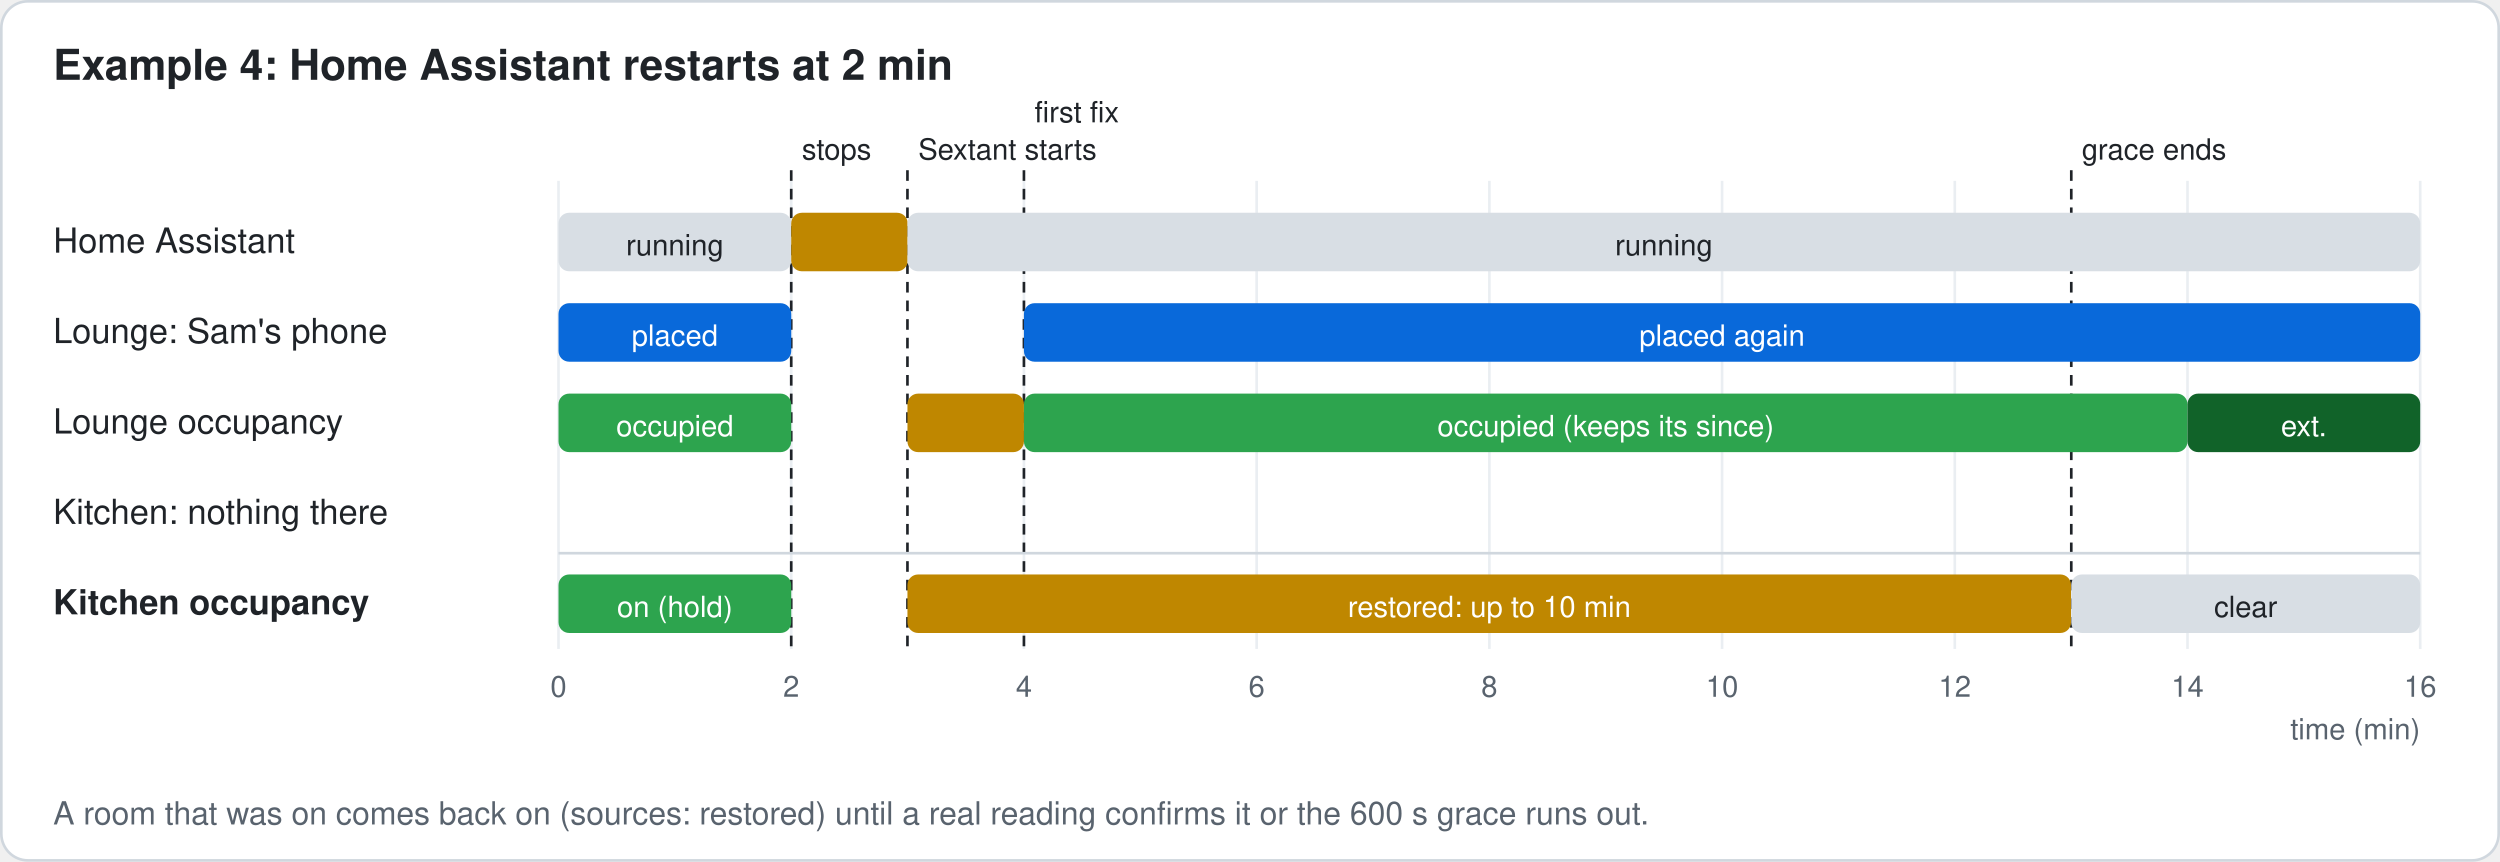
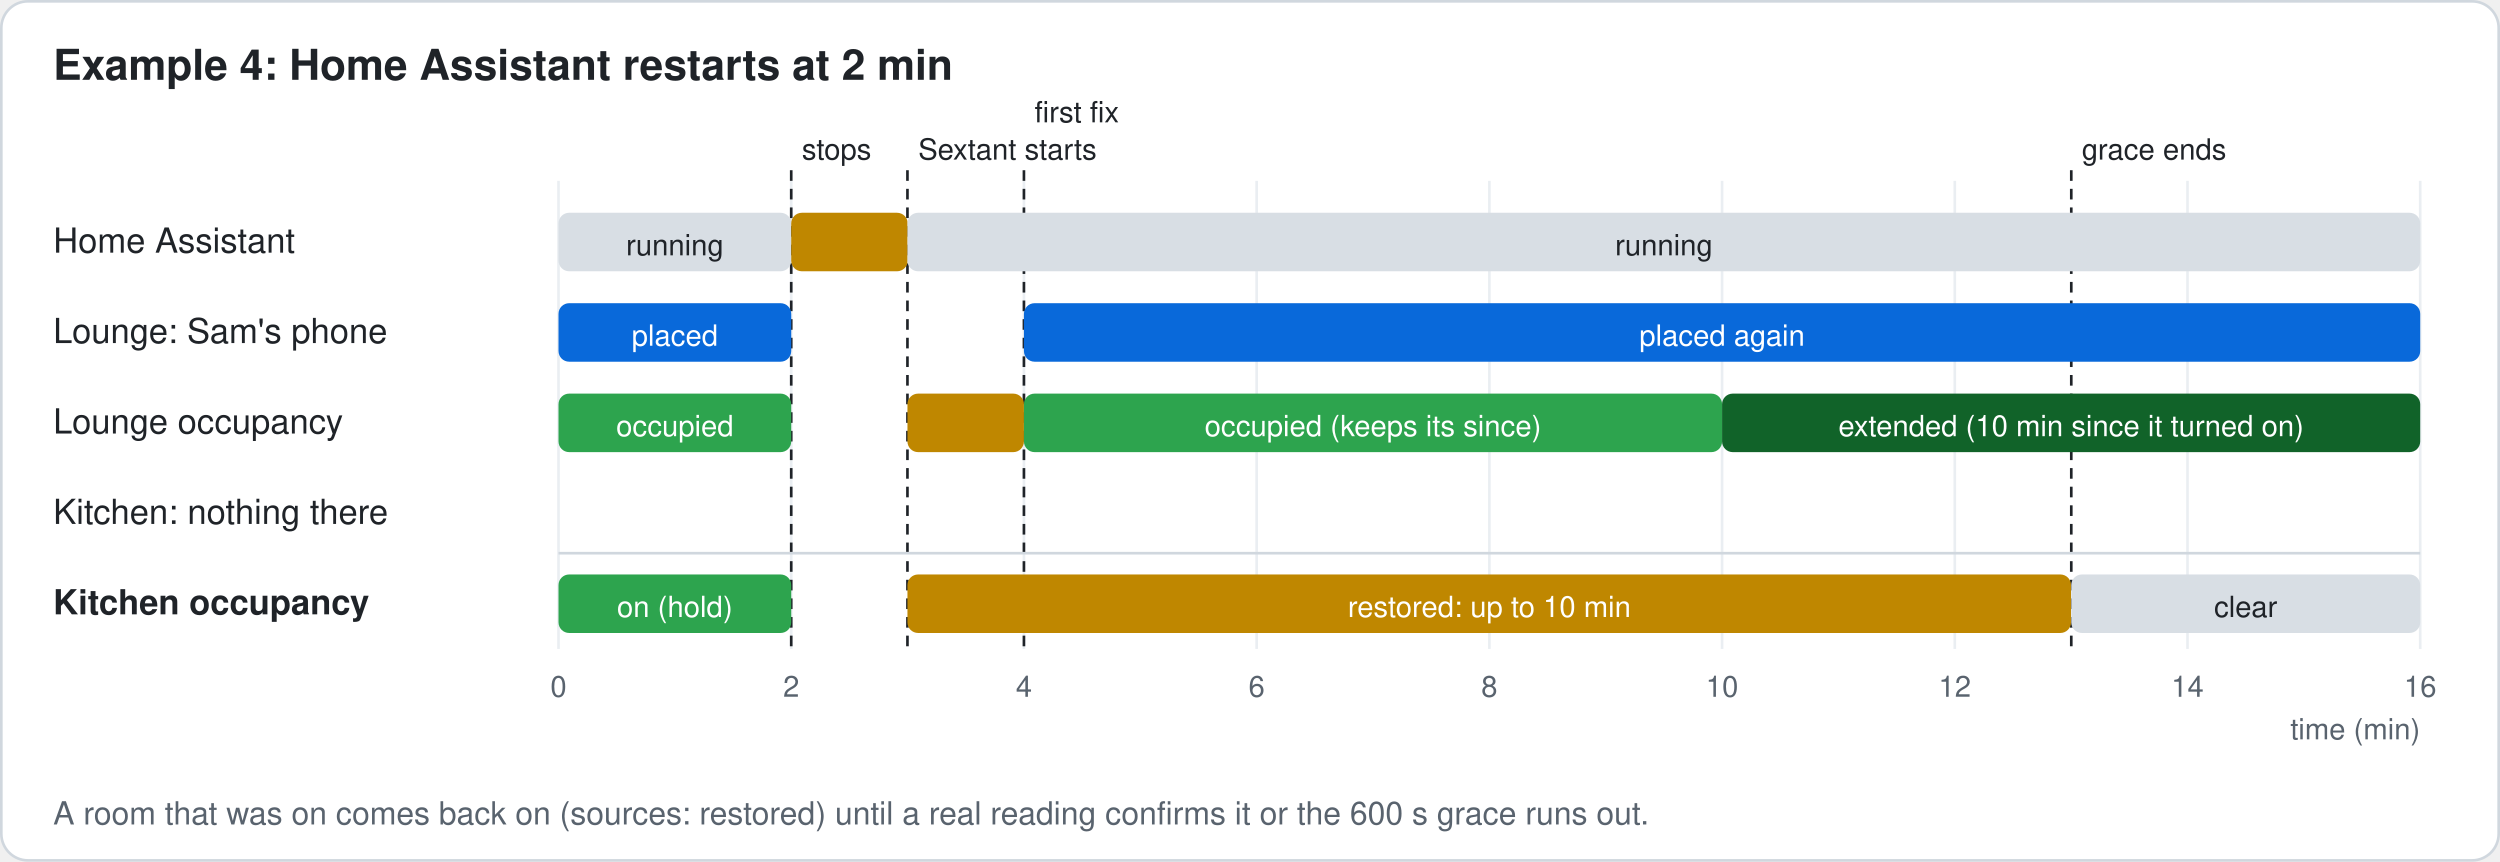
<svg xmlns="http://www.w3.org/2000/svg" width="940" height="324" viewBox="0 0 940 324" role="img" aria-label="Example 4: Home Assistant restarts at 2 min">
  <rect x="0.5" y="0.5" width="939" height="323" rx="10" fill="#ffffff" stroke="#d0d7de" />
  <text x="20" y="30" font-size="16" fill="#1f2328" text-anchor="start" font-weight="bold" font-family="-apple-system, Segoe UI, Helvetica, Arial, sans-serif">Example 4: Home Assistant restarts at 2 min</text>
  <line x1="210.0" y1="68" x2="210.0" y2="244" stroke="#eaeef2" />
  <text x="210.0" y="262" font-size="11" fill="#59636e" text-anchor="middle" font-weight="normal" font-family="-apple-system, Segoe UI, Helvetica, Arial, sans-serif">0</text>
  <line x1="297.5" y1="68" x2="297.5" y2="244" stroke="#eaeef2" />
  <text x="297.5" y="262" font-size="11" fill="#59636e" text-anchor="middle" font-weight="normal" font-family="-apple-system, Segoe UI, Helvetica, Arial, sans-serif">2</text>
  <line x1="385.0" y1="68" x2="385.0" y2="244" stroke="#eaeef2" />
  <text x="385.0" y="262" font-size="11" fill="#59636e" text-anchor="middle" font-weight="normal" font-family="-apple-system, Segoe UI, Helvetica, Arial, sans-serif">4</text>
  <line x1="472.5" y1="68" x2="472.5" y2="244" stroke="#eaeef2" />
  <text x="472.5" y="262" font-size="11" fill="#59636e" text-anchor="middle" font-weight="normal" font-family="-apple-system, Segoe UI, Helvetica, Arial, sans-serif">6</text>
  <line x1="560.0" y1="68" x2="560.0" y2="244" stroke="#eaeef2" />
  <text x="560.0" y="262" font-size="11" fill="#59636e" text-anchor="middle" font-weight="normal" font-family="-apple-system, Segoe UI, Helvetica, Arial, sans-serif">8</text>
  <line x1="647.5" y1="68" x2="647.5" y2="244" stroke="#eaeef2" />
  <text x="647.5" y="262" font-size="11" fill="#59636e" text-anchor="middle" font-weight="normal" font-family="-apple-system, Segoe UI, Helvetica, Arial, sans-serif">10</text>
  <line x1="735.0" y1="68" x2="735.0" y2="244" stroke="#eaeef2" />
  <text x="735.0" y="262" font-size="11" fill="#59636e" text-anchor="middle" font-weight="normal" font-family="-apple-system, Segoe UI, Helvetica, Arial, sans-serif">12</text>
  <line x1="822.5" y1="68" x2="822.5" y2="244" stroke="#eaeef2" />
  <text x="822.5" y="262" font-size="11" fill="#59636e" text-anchor="middle" font-weight="normal" font-family="-apple-system, Segoe UI, Helvetica, Arial, sans-serif">14</text>
  <line x1="910.0" y1="68" x2="910.0" y2="244" stroke="#eaeef2" />
  <text x="910.0" y="262" font-size="11" fill="#59636e" text-anchor="middle" font-weight="normal" font-family="-apple-system, Segoe UI, Helvetica, Arial, sans-serif">16</text>
  <text x="910" y="278" font-size="11" fill="#59636e" text-anchor="end" font-weight="normal" font-family="-apple-system, Segoe UI, Helvetica, Arial, sans-serif">time (min)</text>
  <line x1="297.5" y1="64" x2="297.5" y2="244" stroke="#1f2328" stroke-dasharray="4 3" />
  <line x1="341.2" y1="64" x2="341.2" y2="244" stroke="#1f2328" stroke-dasharray="4 3" />
  <line x1="385.0" y1="50" x2="385.0" y2="244" stroke="#1f2328" stroke-dasharray="4 3" />
  <line x1="778.8" y1="64" x2="778.8" y2="244" stroke="#1f2328" stroke-dasharray="4 3" />
  <text x="20" y="95" font-size="13" fill="#1f2328" text-anchor="start" font-weight="normal" font-family="-apple-system, Segoe UI, Helvetica, Arial, sans-serif">Home Assistant</text>
  <rect x="210.0" y="80" width="87.5" height="22" rx="4" fill="#d8dee4" />
  <text x="253.75" y="96" font-size="11" fill="#1f2328" text-anchor="middle" font-weight="normal" font-family="-apple-system, Segoe UI, Helvetica, Arial, sans-serif">running</text>
  <rect x="297.5" y="80" width="43.8" height="22" rx="4" fill="#bf8700" />
  <rect x="341.2" y="80" width="568.8" height="22" rx="4" fill="#d8dee4" />
  <text x="625.625" y="96" font-size="11" fill="#1f2328" text-anchor="middle" font-weight="normal" font-family="-apple-system, Segoe UI, Helvetica, Arial, sans-serif">running</text>
  <text x="20" y="129" font-size="13" fill="#1f2328" text-anchor="start" font-weight="normal" font-family="-apple-system, Segoe UI, Helvetica, Arial, sans-serif">Lounge: Sam's phone</text>
  <rect x="210.0" y="114" width="87.5" height="22" rx="4" fill="#0969da" />
  <text x="253.75" y="130" font-size="11" fill="#ffffff" text-anchor="middle" font-weight="normal" font-family="-apple-system, Segoe UI, Helvetica, Arial, sans-serif">placed</text>
  <rect x="385.0" y="114" width="525.0" height="22" rx="4" fill="#0969da" />
  <text x="647.5" y="130" font-size="11" fill="#ffffff" text-anchor="middle" font-weight="normal" font-family="-apple-system, Segoe UI, Helvetica, Arial, sans-serif">placed again</text>
  <text x="20" y="163" font-size="13" fill="#1f2328" text-anchor="start" font-weight="normal" font-family="-apple-system, Segoe UI, Helvetica, Arial, sans-serif">Lounge occupancy</text>
  <rect x="210.0" y="148" width="87.5" height="22" rx="4" fill="#2da44e" />
  <text x="253.75" y="164" font-size="11" fill="#ffffff" text-anchor="middle" font-weight="normal" font-family="-apple-system, Segoe UI, Helvetica, Arial, sans-serif">occupied</text>
  <rect x="341.2" y="148" width="43.8" height="22" rx="4" fill="#bf8700" />
-   <rect x="385.0" y="148" width="437.5" height="22" rx="4" fill="#2da44e" />
-   <text x="603.75" y="164" font-size="11" fill="#ffffff" text-anchor="middle" font-weight="normal" font-family="-apple-system, Segoe UI, Helvetica, Arial, sans-serif">occupied (keeps its since)</text>
-   <rect x="822.5" y="148" width="87.5" height="22" rx="4" fill="#116329" />
-   <text x="866.25" y="164" font-size="11" fill="#ffffff" text-anchor="middle" font-weight="normal" font-family="-apple-system, Segoe UI, Helvetica, Arial, sans-serif">ext.</text>
+   <rect x="385.0" y="148" width="262.5" height="22" rx="4" fill="#2da44e" />
+   <text x="516.25" y="164" font-size="11" fill="#ffffff" text-anchor="middle" font-weight="normal" font-family="-apple-system, Segoe UI, Helvetica, Arial, sans-serif">occupied (keeps its since)</text>
+   <rect x="647.5" y="148" width="262.5" height="22" rx="4" fill="#116329" />
+   <text x="778.75" y="164" font-size="11" fill="#ffffff" text-anchor="middle" font-weight="normal" font-family="-apple-system, Segoe UI, Helvetica, Arial, sans-serif">extended (10 min since it turned on)</text>
  <text x="20" y="197" font-size="13" fill="#1f2328" text-anchor="start" font-weight="normal" font-family="-apple-system, Segoe UI, Helvetica, Arial, sans-serif">Kitchen: nothing there</text>
  <text x="20" y="231" font-size="13" fill="#1f2328" text-anchor="start" font-weight="bold" font-family="-apple-system, Segoe UI, Helvetica, Arial, sans-serif">Kitchen occupancy</text>
  <line x1="210" y1="208" x2="910" y2="208" stroke="#d0d7de" />
  <rect x="210.0" y="216" width="87.5" height="22" rx="4" fill="#2da44e" />
  <text x="253.75" y="232" font-size="11" fill="#ffffff" text-anchor="middle" font-weight="normal" font-family="-apple-system, Segoe UI, Helvetica, Arial, sans-serif">on (hold)</text>
  <rect x="341.2" y="216" width="437.5" height="22" rx="4" fill="#bf8700" />
  <text x="560.0" y="232" font-size="11" fill="#ffffff" text-anchor="middle" font-weight="normal" font-family="-apple-system, Segoe UI, Helvetica, Arial, sans-serif">restored: up to 10 min</text>
  <rect x="778.8" y="216" width="131.2" height="22" rx="4" fill="#d8dee4" />
  <text x="844.375" y="232" font-size="11" fill="#1f2328" text-anchor="middle" font-weight="normal" font-family="-apple-system, Segoe UI, Helvetica, Arial, sans-serif">clear</text>
  <rect x="299.5" y="49" width="35.0" height="14" fill="#ffffff" />
  <text x="301.5" y="60" font-size="11" fill="#1f2328" text-anchor="start" font-weight="normal" font-family="-apple-system, Segoe UI, Helvetica, Arial, sans-serif">stops</text>
  <rect x="343.2" y="49" width="90.8" height="14" fill="#ffffff" />
  <text x="345.25" y="60" font-size="11" fill="#1f2328" text-anchor="start" font-weight="normal" font-family="-apple-system, Segoe UI, Helvetica, Arial, sans-serif">Sextant starts</text>
  <rect x="387.0" y="35" width="59.8" height="14" fill="#ffffff" />
  <text x="389.0" y="46" font-size="11" fill="#1f2328" text-anchor="start" font-weight="normal" font-family="-apple-system, Segoe UI, Helvetica, Arial, sans-serif">first fix</text>
  <rect x="780.8" y="49" width="66.0" height="14" fill="#ffffff" />
  <text x="782.75" y="60" font-size="11" fill="#1f2328" text-anchor="start" font-weight="normal" font-family="-apple-system, Segoe UI, Helvetica, Arial, sans-serif">grace ends</text>
  <text x="20" y="310" font-size="12" fill="#59636e" text-anchor="start" font-weight="normal" font-family="-apple-system, Segoe UI, Helvetica, Arial, sans-serif">A room that was on comes back on (sources: restored) until a real reading confirms it or the 600 s grace runs out.</text>
</svg>
